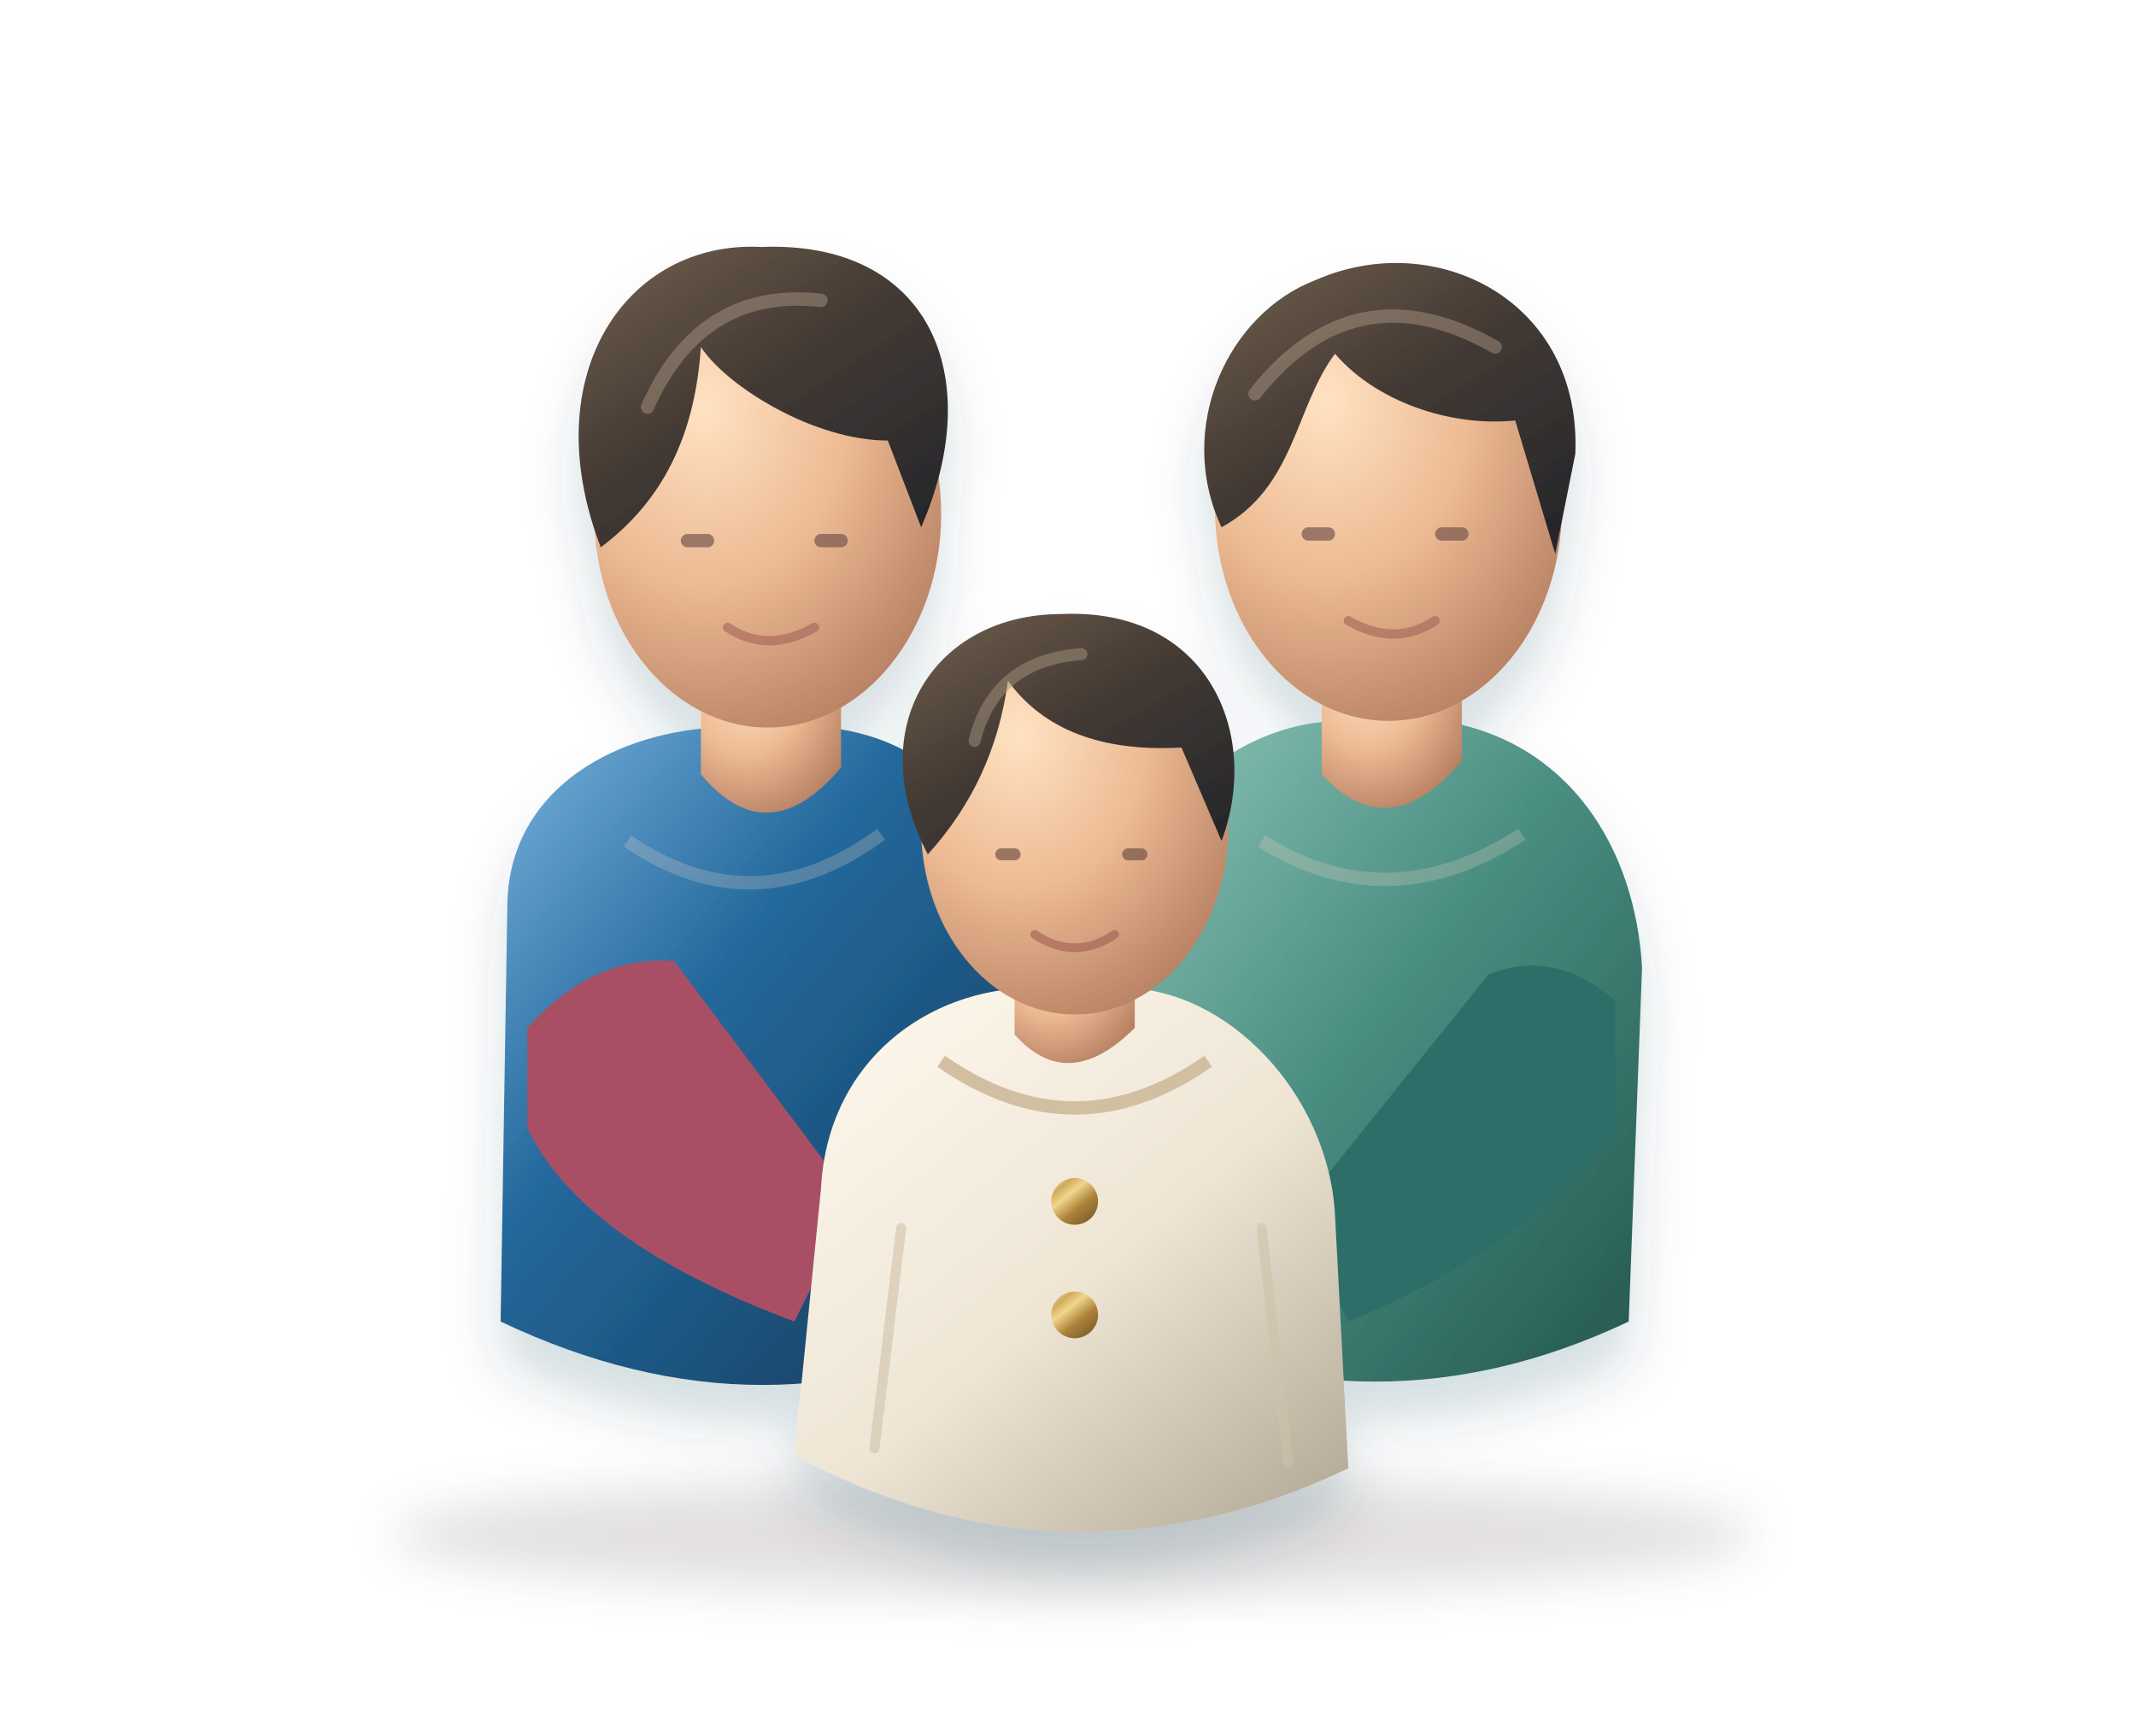
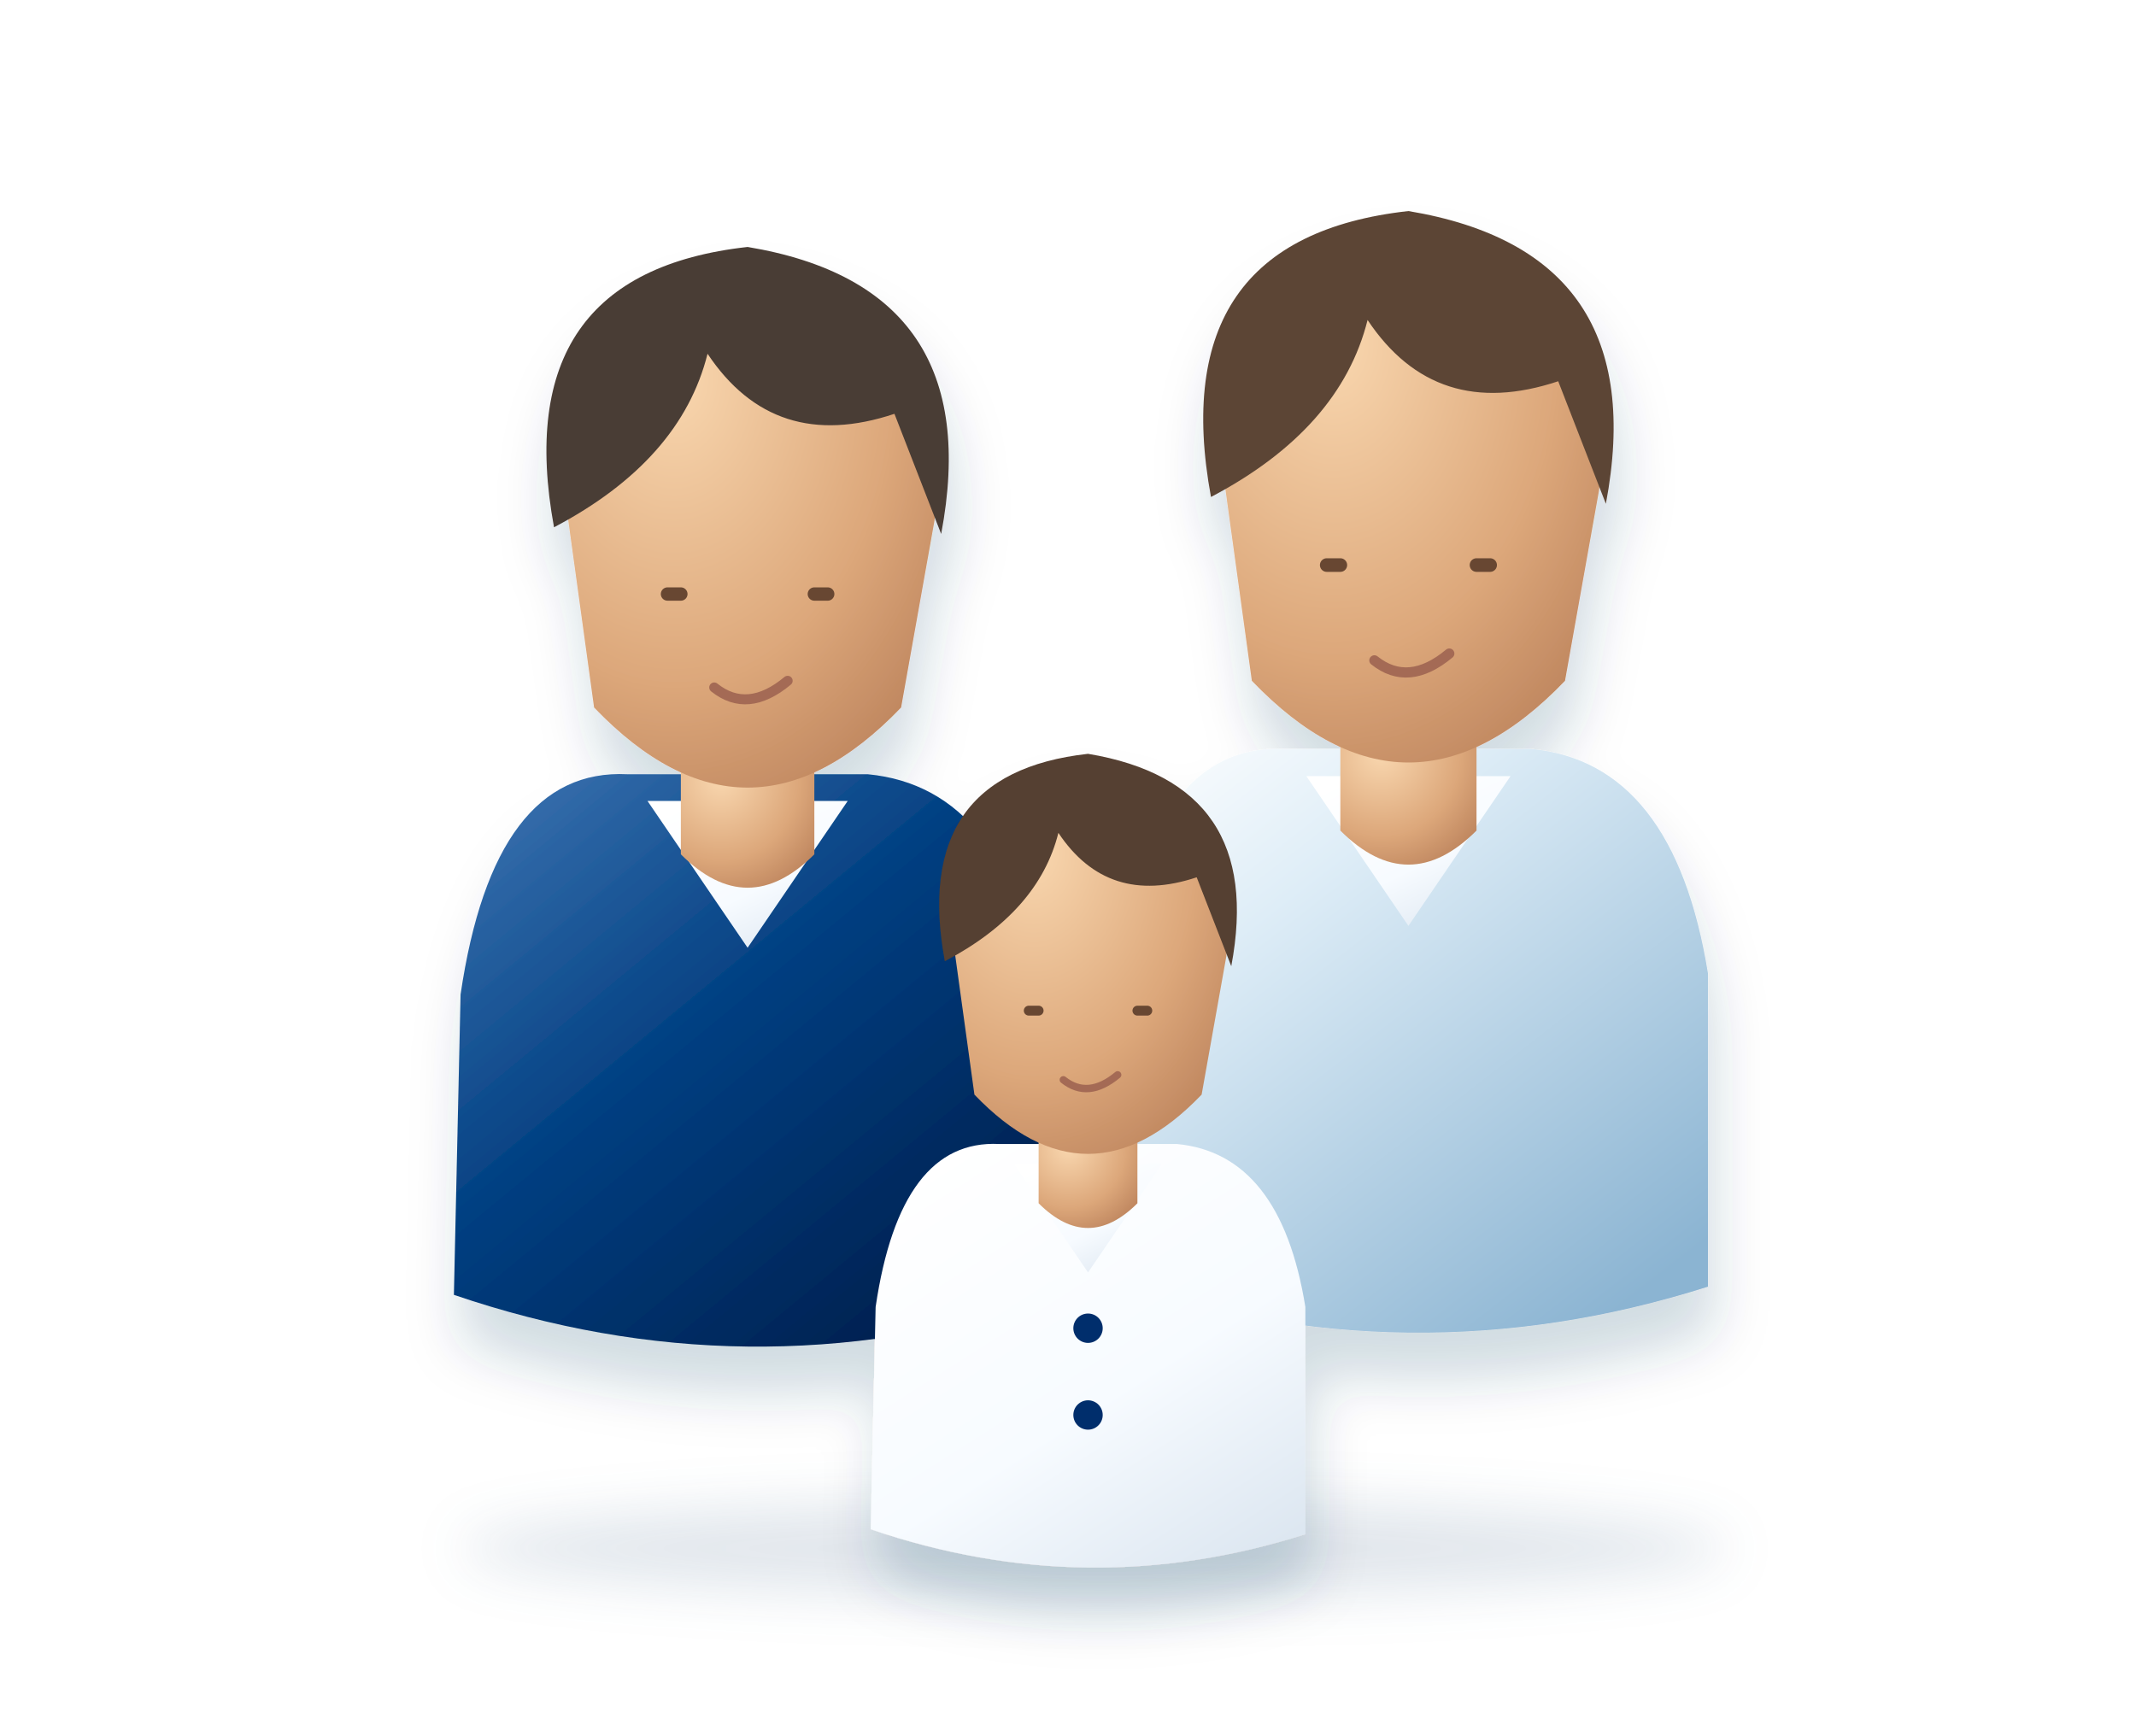
<svg xmlns="http://www.w3.org/2000/svg" viewBox="0 0 320 260">
  <defs>
-     <linearGradient id="kv-family-paper" x1="0" y1="0" x2=".85" y2="1">
-       <stop stop-color="#fffaf0" />
-       <stop offset=".57" stop-color="#eee5d4" />
-       <stop offset="1" stop-color="#b7ae9c" />
+     <linearGradient id="fi-family-paper" x1=".2" y1="0" x2=".85" y2="1">
+       <stop stop-color="#FFF" />
+       <stop offset=".58" stop-color="#F7FBFF" />
+       <stop offset="1" stop-color="#DDE7F1" />
    </linearGradient>
-     <linearGradient id="kv-family-wine" x1="0" y1="0" x2=".95" y2="1">
-       <stop stop-color="#78b2dd" />
-       <stop offset=".4" stop-color="#24699d" />
-       <stop offset="1" stop-color="#153b5b" />
+     <linearGradient id="fi-family-blue" x1=".05" y1="0" x2=".9" y2="1">
+       <stop stop-color="#3D74B2" />
+       <stop offset=".45" stop-color="#003E80" />
+       <stop offset="1" stop-color="#001C48" />
    </linearGradient>
-     <linearGradient id="kv-family-teal" x1="0" y1="0" x2="1" y2="1">
-       <stop stop-color="#8ec5b8" />
-       <stop offset=".48" stop-color="#488c80" />
-       <stop offset="1" stop-color="#24574f" />
+     <linearGradient id="fi-family-ice" x1="0" y1="0" x2=".8" y2="1">
+       <stop stop-color="#FFF" />
+       <stop offset=".3" stop-color="#DEEDF7" />
+       <stop offset="1" stop-color="#8BB4D2" />
    </linearGradient>
-     <linearGradient id="kv-family-gold" x1="0" y1="0" x2=".8" y2="1">
-       <stop stop-color="#fff2b7" />
-       <stop offset=".22" stop-color="#d1aa5b" />
-       <stop offset=".4" stop-color="#f1d68b" />
-       <stop offset=".67" stop-color="#ad8439" />
-       <stop offset="1" stop-color="#7b5b2c" />
+     <linearGradient id="fi-family-metal" x1="0" y1=".15" x2="1" y2=".8">
+       <stop stop-color="#637D93" />
+       <stop offset=".18" stop-color="#EEF5FA" />
+       <stop offset=".39" stop-color="#FFF" />
+       <stop offset=".6" stop-color="#A5B6C4" />
+       <stop offset=".78" stop-color="#E6F0F8" />
+       <stop offset="1" stop-color="#6B849A" />
    </linearGradient>
-     <linearGradient id="kv-family-metal" x1="0" y1="0" x2="1" y2=".9">
-       <stop stop-color="#fafdfb" />
-       <stop offset=".2" stop-color="#c6d0d0" />
-       <stop offset=".43" stop-color="#fbfcf3" />
-       <stop offset=".6" stop-color="#9cabae" />
-       <stop offset="1" stop-color="#4c636d" />
+     <linearGradient id="fi-family-gold" x1="0" y1="0" x2=".85" y2="1">
+       <stop stop-color="#FFF0B8" />
+       <stop offset=".38" stop-color="#DAB669" />
+       <stop offset=".6" stop-color="#ECD69A" />
+       <stop offset="1" stop-color="#9C7637" />
    </linearGradient>
-     <linearGradient id="kv-family-ink" x1="0" y1="0" x2=".7" y2="1">
-       <stop stop-color="#66747d" />
-       <stop offset=".45" stop-color="#35424f" />
-       <stop offset="1" stop-color="#17242f" />
+     <linearGradient id="fi-family-green" x1="0" y1="0" x2="1" y2="1">
+       <stop stop-color="#B1CC84" />
+       <stop offset=".4" stop-color="#669151" />
+       <stop offset="1" stop-color="#2E593F" />
    </linearGradient>
-     <radialGradient id="kv-family-glass" cx="30%" cy="20%" r="85%">
-       <stop stop-color="#fff" stop-opacity=".9" />
-       <stop offset=".5" stop-color="#eaf5ed" stop-opacity=".3" />
-       <stop offset="1" stop-color="#86a3ae" stop-opacity=".55" />
+     <linearGradient id="fi-family-leaf" x1="0" y1="0" x2="1" y2="1">
+       <stop stop-color="#D6B161" />
+       <stop offset=".4" stop-color="#D17539" />
+       <stop offset="1" stop-color="#8E3D31" />
+     </linearGradient>
+     <linearGradient id="fi-family-berry" x1="0" y1="0" x2=".8" y2="1">
+       <stop stop-color="#EA8174" />
+       <stop offset=".4" stop-color="#C23C47" />
+       <stop offset="1" stop-color="#8D2038" />
+     </linearGradient>
+     <radialGradient id="fi-family-glass" cx=".3" cy=".2" r=".8">
+       <stop stop-color="#FFF" stop-opacity=".75" />
+       <stop offset=".46" stop-color="#D5E7F5" stop-opacity=".08" />
+       <stop offset="1" stop-color="#316392" stop-opacity=".23" />
    </radialGradient>
-     <filter id="kv-family-shadow" x="-35%" y="-35%" width="180%" height="190%">
-       <feDropShadow dx="0" dy="6" stdDeviation="4" flood-color="#183a50" flood-opacity=".17" />
+     <radialGradient id="fi-family-skin" cx=".3" cy=".22" r=".9">
+       <stop stop-color="#F9D7AF" />
+       <stop offset=".65" stop-color="#DCA77A" />
+       <stop offset="1" stop-color="#BE855E" />
+     </radialGradient>
+     <filter id="fi-family-shadow" x="-30%" y="-30%" width="170%" height="180%">
+       <feDropShadow dx="1" dy="7" stdDeviation="4" flood-color="#163A60" flood-opacity=".18" />
    </filter>
-     <filter id="kv-family-soft" x="-50%" y="-100%" width="200%" height="300%">
-       <feGaussianBlur stdDeviation="3.5" />
+     <filter id="fi-family-soft" x="-60%" y="-150%" width="220%" height="400%">
+       <feGaussianBlur stdDeviation="4" />
    </filter>
  </defs>
-   <defs>
-     <radialGradient id="kv-family-skin" cx="32%" cy="25%" r="85%">
-       <stop stop-color="#ffe2c2" />
-       <stop offset=".48" stop-color="#edbb94" />
-       <stop offset="1" stop-color="#b47d60" />
-     </radialGradient>
-     <linearGradient id="kv-family-hair" x2=".8" y2="1">
-       <stop stop-color="#72604e" />
-       <stop offset=".5" stop-color="#443a34" />
-       <stop offset="1" stop-color="#27282b" />
-     </linearGradient>
-   </defs>
-   <ellipse cx="161" cy="230" rx="102" ry="9" fill="#473039" opacity=".15" filter="url(#kv-family-soft)" />
-   <g filter="url(#kv-family-shadow)">
-     <path d="M76 136C76 119 91 110 107 109H124C142 111 151 125 153 143L152 198Q115 217 75 198Z" fill="url(#kv-family-wine)" />
-     <path d="M171 136C171 119 187 108 201 108H216C235 111 245 127 246 145L244 198Q206 216 168 198Z" fill="url(#kv-family-teal)" />
-     <path d="M105 96V116Q115 128 126 115V96Z" fill="url(#kv-family-skin)" />
-     <path d="M198 95V116Q208 127 219 114V95Z" fill="url(#kv-family-skin)" />
-     <ellipse cx="115" cy="77" rx="26" ry="32" fill="url(#kv-family-skin)" />
-     <ellipse cx="208" cy="76" rx="26" ry="32" fill="url(#kv-family-skin)" />
-     <path d="M90 82C80 56 94 36 114 37 139 36 148 56 138 79L133 66C122 66 109 58 105 52 104 67 98 76 90 82Z" fill="url(#kv-family-hair)" />
-     <path d="M183 79C176 64 184 47 197 42 215 34 237 45 236 68L233 83 227 63C217 64 206 60 200 53 194 61 194 73 183 79Z" fill="url(#kv-family-hair)" />
-     <path d="M97 61Q105 43 123 45M188 59Q203 40 224 52" fill="none" stroke="#b4a18b" stroke-width="2" stroke-linecap="round" stroke-linejoin="round" opacity="0.43" />
-     <path d="M103 81h3M123 81h3M196 80h3M216 80h3" fill="none" stroke="#73514a" stroke-width="2" stroke-linecap="round" stroke-linejoin="round" opacity="0.67" />
-     <path d="M109 94Q115 98 122 94M202 93Q209 97 215 93" fill="none" stroke="#a7675a" stroke-width="1.4" stroke-linecap="round" stroke-linejoin="round" opacity="0.65" />
-     <path d="M94 126Q113 139 132 125M189 126Q208 138 228 125" fill="none" stroke="#f0d7c4" stroke-width="2" opacity=".24" />
-     <path d="M79 154Q89 143 101 144L128 180 119 198Q87 186 79 169Z" fill="#a84f66" />
-     <path d="M242 150Q233 142 223 146L194 182 202 198Q229 187 242 169Z" fill="#2e6e67" />
-     <path d="M123 178C124 159 139 148 155 148H168C184 148 199 164 200 182L202 220Q160 240 119 218Z" fill="url(#kv-family-paper)" />
-     <path d="M152 138V155Q160 164 170 154V138Z" fill="url(#kv-family-skin)" />
-     <ellipse cx="161" cy="124" rx="23" ry="28" fill="url(#kv-family-skin)" />
-     <path d="M139 128C129 109 140 92 159 92 181 91 189 110 183 126L177 112Q159 113 151 102 149 117 139 128Z" fill="url(#kv-family-hair)" />
-     <path d="M146 111Q149 99 162 98" fill="none" stroke="#a4937b" stroke-width="1.8" stroke-linecap="round" stroke-linejoin="round" opacity="0.5" />
-     <path d="M150 128h2M169 128h2" fill="none" stroke="#6d4b42" stroke-width="1.8" stroke-linecap="round" stroke-linejoin="round" opacity="0.65" />
-     <path d="M155 140Q161 144 167 140" fill="none" stroke="#a7675a" stroke-width="1.3" stroke-linecap="round" stroke-linejoin="round" opacity="0.7" />
-     <path d="M141 159Q161 173 181 159" fill="none" stroke="#d2bfa1" stroke-width="2" />
-     <path d="M135 184 131 217M189 184 193 219" fill="none" stroke="#d0c2aa" stroke-width="1.5" stroke-linecap="round" stroke-linejoin="round" opacity="0.6" />
-     <circle cx="161" cy="180" r="3.5" fill="url(#kv-family-gold)" />
-     <circle cx="161" cy="197" r="3.5" fill="url(#kv-family-gold)" />
+   <ellipse cx="164" cy="232" rx="95" ry="7" fill="#204873" opacity=".14" filter="url(#fi-family-soft)" />
+   <g filter="url(#fi-family-shadow)">
+     <g transform="translate(112 106) scale(1)">
+       <path d="M-43 43Q-38 9-18 10H18Q39 12 44 43V89Q0 103-44 88Z" fill="url(#fi-family-blue)" />
+       <path d="M-15 14 0 36 15 14" fill="url(#fi-family-paper)" />
+       <path d="M-10 6V22Q0 32 10 22V6Z" fill="url(#fi-family-skin)" />
+       <path d="M-27-29Q-33-64 0-67 32-64 28-28L23 0Q0 24-23 0Z" fill="url(#fi-family-skin)" />
+       <path d="M-29-27Q-36-65 0-69 36-63 29-26L22-44Q4-38-6-53-10-37-29-27Z" fill="#493C35" />
+       <path d="M-12-17h2m20 0h2" fill="none" stroke="#674732" stroke-width="2" stroke-linecap="round" stroke-linejoin="round" />
+       <path d="M-5-3q5 4 11-1" fill="none" stroke="#A46B55" stroke-width="1.5" stroke-linecap="round" stroke-linejoin="round" />
+     </g>
+     <g transform="translate(211 102) scale(1.02)">
+       <path d="M-43 43Q-38 9-18 10H18Q39 12 44 43V89Q0 103-44 88Z" fill="url(#fi-family-ice)" />
+       <path d="M-15 14 0 36 15 14" fill="url(#fi-family-paper)" />
+       <path d="M-10 6V22Q0 32 10 22V6Z" fill="url(#fi-family-skin)" />
+       <path d="M-27-29Q-33-64 0-67 32-64 28-28L23 0Q0 24-23 0Z" fill="url(#fi-family-skin)" />
+       <path d="M-29-27Q-36-65 0-69 36-63 29-26L22-44Q4-38-6-53-10-37-29-27Z" fill="#5B4536" />
+       <path d="M-12-17h2m20 0h2" fill="none" stroke="#674732" stroke-width="2" stroke-linecap="round" stroke-linejoin="round" />
+       <path d="M-5-3q5 4 11-1" fill="none" stroke="#A46B55" stroke-width="1.5" stroke-linecap="round" stroke-linejoin="round" />
+     </g>
+     <g transform="translate(163 164) scale(0.74)">
+       <path d="M-43 43Q-38 9-18 10H18Q39 12 44 43V89Q0 103-44 88Z" fill="url(#fi-family-paper)" />
+       <path d="M-15 14 0 36 15 14" fill="url(#fi-family-paper)" />
+       <path d="M-10 6V22Q0 32 10 22V6Z" fill="url(#fi-family-skin)" />
+       <path d="M-27-29Q-33-64 0-67 32-64 28-28L23 0Q0 24-23 0Z" fill="url(#fi-family-skin)" />
+       <path d="M-29-27Q-36-65 0-69 36-63 29-26L22-44Q4-38-6-53-10-37-29-27Z" fill="#543F31" />
+       <path d="M-12-17h2m20 0h2" fill="none" stroke="#674732" stroke-width="2" stroke-linecap="round" stroke-linejoin="round" />
+       <path d="M-5-3q5 4 11-1" fill="none" stroke="#A46B55" stroke-width="1.5" stroke-linecap="round" stroke-linejoin="round" />
+     </g>
+     <circle cx="163" cy="199" r="2.2" fill="#002F6C" />
+     <circle cx="163" cy="212" r="2.2" fill="#002F6C" />
  </g>
</svg>
